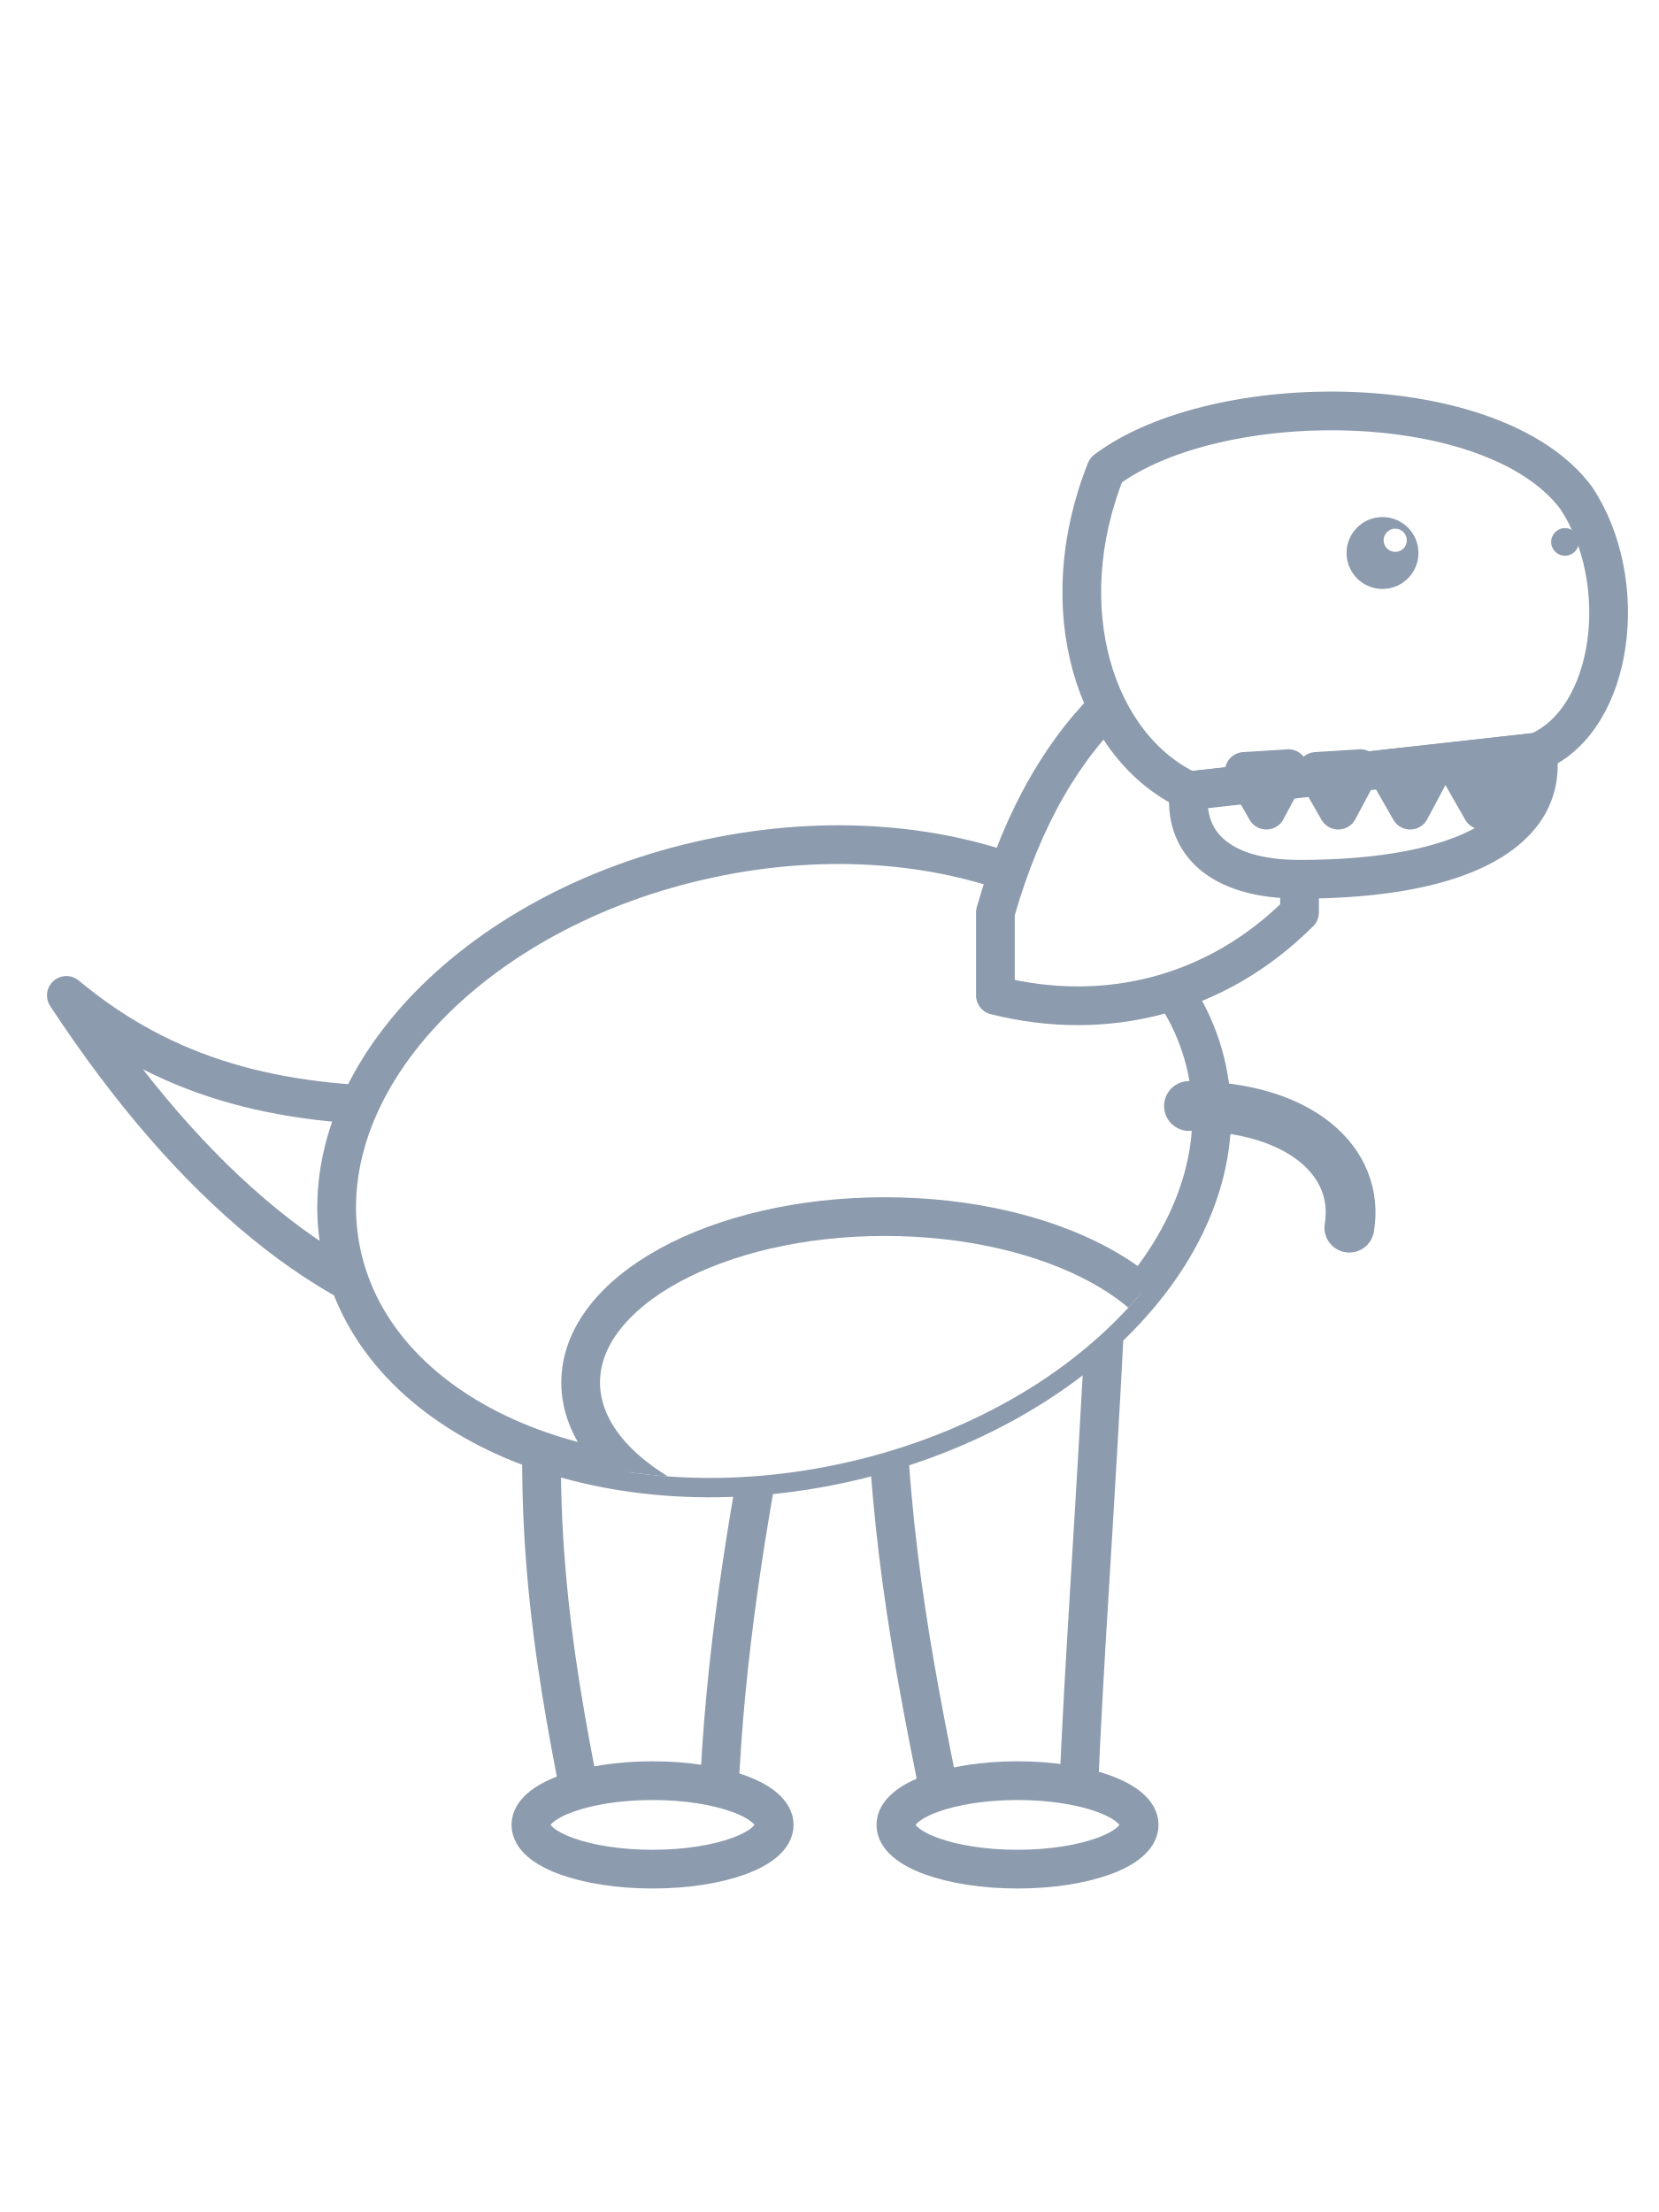
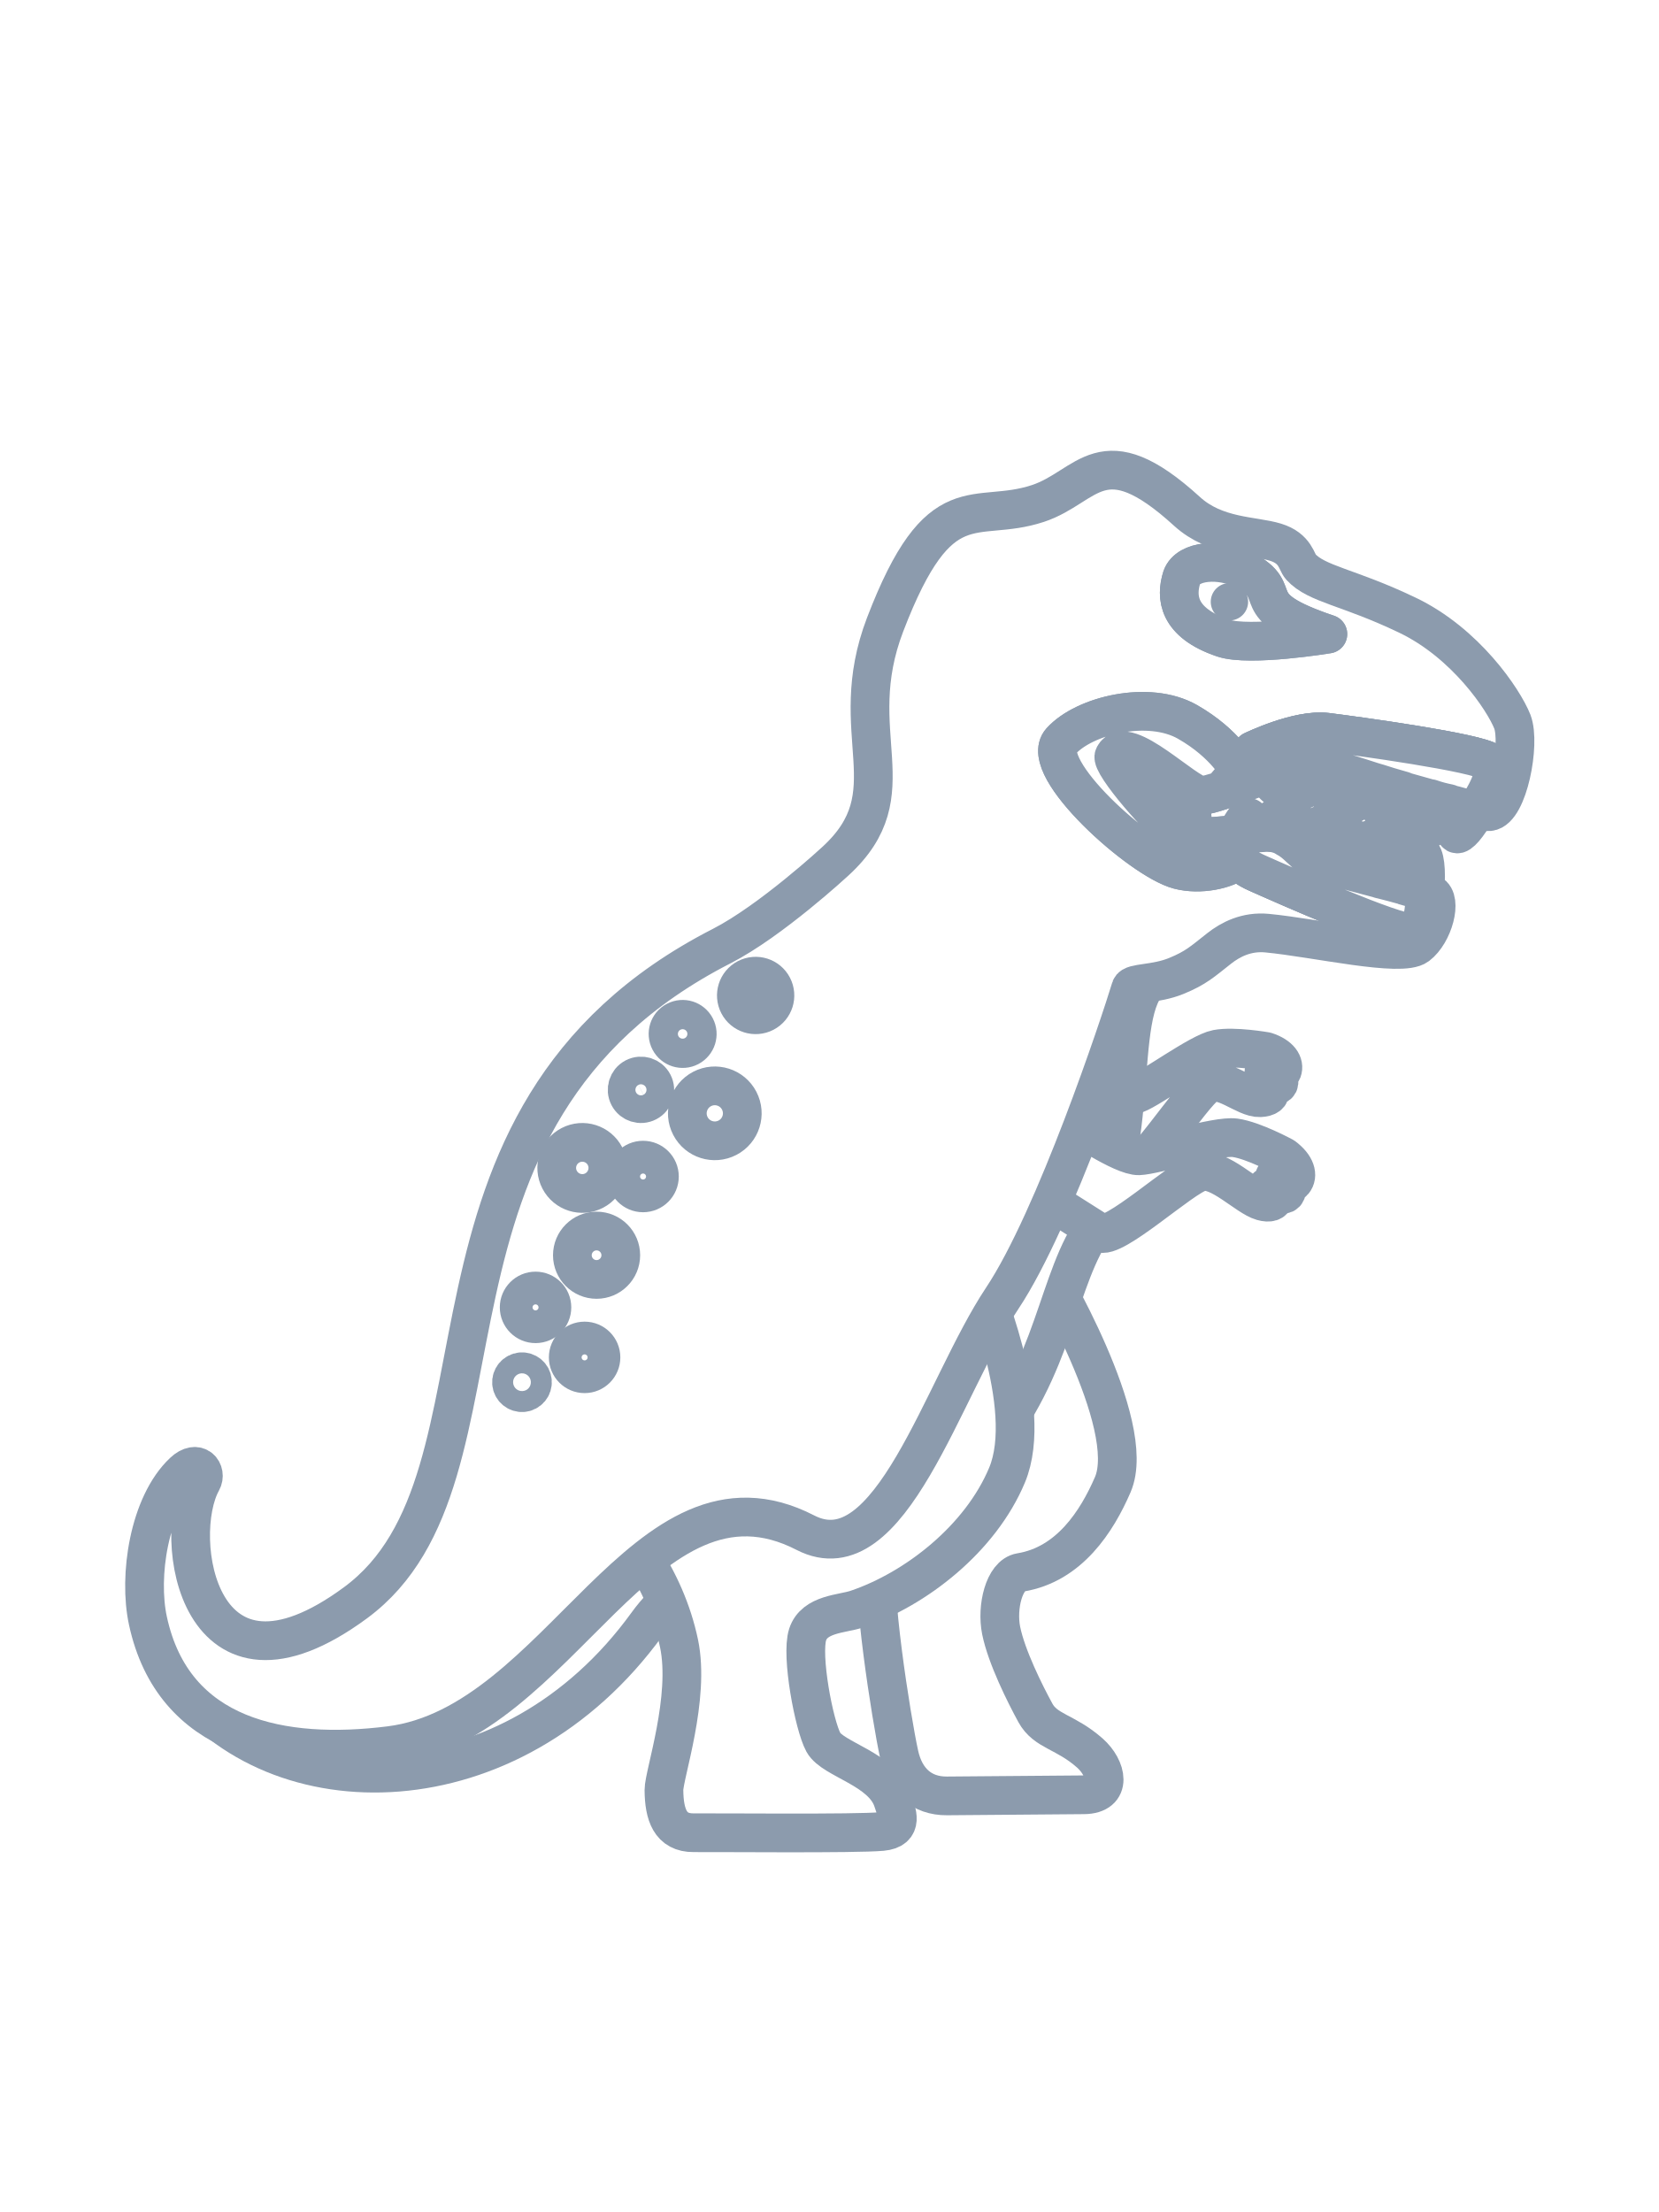
<svg xmlns="http://www.w3.org/2000/svg" width="96" height="128" viewBox="0 0 600 800">
-   <defs>
-     <clipPath id="tb">
-       <ellipse cx="280" cy="420" rx="160" ry="112" transform="rotate(-12 280 420)" />
-     </clipPath>
-   </defs>
+   <defs />
  <rect width="600" height="800" fill="#FFFFFF" />
-   <g fill="#FFFFFF" stroke="#8C9BAD" stroke-width="14" stroke-linejoin="round" stroke-linecap="round">
-     <path d="M150 400 C 100 400, 60 390, 24 360 C 70 430, 120 470, 170 480 Z" />
-     <path d="M200 470 C 190 540, 200 600, 210 650 L 260 650 C 262 600, 270 550, 280 500 Z" />
-     <ellipse cx="236" cy="660" rx="44" ry="16" />
-     <path d="M320 480 C 320 550, 330 600, 340 650 L 390 650 C 392 600, 396 550, 400 470 Z" />
-     <ellipse cx="368" cy="660" rx="44" ry="16" />
-     <ellipse cx="280" cy="420" rx="160" ry="112" transform="rotate(-12 280 420)" />
-     <g clip-path="url(#tb)">
-       <ellipse cx="320" cy="500" rx="110" ry="60" />
-     </g>
-     <path d="M360 330 C 380 260, 420 230, 470 220 L 470 330 C 440 360, 400 370, 360 360 Z" />
-     <path d="M400 170 C 440 140, 540 140, 570 180 C 590 210, 584 260, 556 272 L 430 286 C 396 270, 380 220, 400 170 Z" />
-     <path d="M430 286 L 556 272 C 560 300, 530 318, 470 318 C 440 318, 428 304, 430 286 Z" />
-     <path d="M450 279 l8 14 l8 -15 Z" />
-     <path d="M476 279 l8 14 l8 -15 Z" />
-     <path d="M502 279 l8 14 l8 -15 Z" />
-     <path d="M528 279 l8 14 l8 -15 Z" />
-     <circle cx="500" cy="200" r="13" fill="#8C9BAD" stroke="none" />
-     <circle cx="504.6" cy="195.4" r="4.2" fill="#FFFFFF" stroke="none" />
-     <circle cx="566" cy="196" r="5" fill="#8C9BAD" stroke="none" />
-     <path d="M430 400 C 470 400, 492 420, 488 444" fill="none" stroke-width="18" />
+   <g transform="translate(550.00 156.73) scale(-13.9622 13.9622) translate(-0.101 0.253)">
+     <path d="M12.45 21.329s-2.459 4.086-1.78 5.652c.409.945 1.123 2.064 2.389 2.271.423.069.623.898.501 1.505-.139.686-.621 1.646-.886 2.132-.265.487-.777.481-1.411 1.041-.442.39-.597 1.075.153 1.082l3.545.029c.664.006 1.093-.398 1.24-1.067.204-.928.76-4.461.551-5.146-.15-.491-.667-.886-.995-1.835-.243-.703.343-1.803.343-1.803l-3.65-3.861zm-5.748-5.571s.824-.146 1.272-.061c.448.086 1.705 1.019 2.085 1.16.38.141 1.299-.075 1.299-.075s1.065 1.436.995 1.581c-.07.145-1.617.47-1.981.579-.363.109-1.755-2.081-2.146-2.327s-.98.359-1.373.341c-.392-.018-.282-.298-.005-.374 0 0-.467.157-.483-.019-.016-.176.388-.281.388-.281s-.409.146-.475-.026c-.064-.172.063-.38.424-.498z" fill="#FFFFFF" stroke="#8C9BAD" stroke-width="1.003" stroke-linejoin="round" stroke-linecap="round" />
+     <path d="M26.724 30.309c-1.101-2.09-6.263-4.52-7.324-5.413-1.061-.894-3.012-6.693-4.634-7.756-1.161-.76-1.624-2.415-1.942-3.968-.126-.617-1.672-1.333-1.787-1.855-.295.505-3.17 2.043-1.624 2.459 1.384.372.367 4.27 1.865 6.728.907 1.487.991 3.889 3.095 6.033 2.038 2.077 6.383 1.324 8.357 4.051 3.533 4.88 9.644 4.87 12.129 1.469 0 0-2.543.77-4.135.733-1.685-.039-3.003-.59-4-2.481z" fill="#FFFFFF" stroke="#8C9BAD" stroke-width="1.003" stroke-linejoin="round" stroke-linecap="round" />
+     <path d="M14.136 21.625s-1.471 3.333-.728 5.108c.687 1.643 2.359 2.952 3.897 3.472.374.126 1.093.116 1.268.658s-.164 2.343-.408 2.791c-.244.448-1.532.685-1.799 1.506-.1.307-.303.749.281.803.687.063 4.266.026 4.877.032.611.005.765-.474.771-1.104.003-.398-.688-2.39-.39-3.803.176-.835.526-1.626 1.002-2.334 1.001-1.489.044-1.661-1.351-1.661-2.176 0-4.34-.611-4.34-.611l-3.08-4.857zm-7.892-3.142s.78-.424 1.26-.489c.48-.064 2.057.452 2.488.466.43.014 1.69-.85 1.69-.85s1.146 1.425 1.124 1.595c-.022.169-1.469 1.016-1.798 1.248-.329.232-2.143-1.459-2.619-1.575-.476-.116-1.188.646-1.588.76-.401.114-.384-.205-.13-.375 0 0-.417.315-.493.144-.075-.171.296-.413.296-.413s-.362.285-.486.133c-.125-.152-.067-.403.256-.644z" fill="#FFFFFF" stroke="#8C9BAD" stroke-width="1.003" stroke-linejoin="round" stroke-linecap="round" />
+     <path d="M10.64 8.102c.111.194-1.26 1.786-1.677 2.011-.243.134-.797.086-1.34.037.723-.302.527-.751.202-1.164.256.086.459.144.559.139.409-.034 1.941-1.616 2.256-1.023z" fill="#8C9BAD" stroke="none" />
+     <path d="M8.957 11.055c-.543.142-1.212 0-1.527-.242-.251-.176-.294-.414.075-.606.029-.012.058-.033.098-.046.01-.001.009-.011.019-.011.544.049 1.098.097 1.34-.037.418-.224 1.789-1.817 1.677-2.011-.315-.593-1.847.988-2.256 1.022-.1.006-.304-.053-.559-.138-.14-.182-.3-.353-.429-.506 0 0 .341-.691 1.34-1.26.999-.569 2.665-.174 3.275.502.611.677-2.066 3.076-3.053 3.333z" fill="#FFFFFF" stroke="#8C9BAD" stroke-width="1.003" stroke-linejoin="round" stroke-linecap="round" />
+     <path d="M9.026 13.803c-.517-.212-.677-.371-1.116-.716-.294-.23-.706-.445-1.239-.394-1.266.121-3.474.638-3.893.322-.419-.316-.65-1.195-.348-1.343.029-.012.088-.035.157-.059l.002.03s-.043.984.34 1.032c.384.058 3.315-1.234 4.009-1.544.235-.104.388-.223.493-.319.315.242.984.384 1.527.242.987-.257 3.664-2.657 3.054-3.333-.612-.675-2.278-1.069-3.277-.501-.999.569-1.34 1.26-1.34 1.26.129.153.289.324.43.506-.326-.101-.726-.258-1.115-.406.174-.281.335-.611.335-.611s-1.175-.573-1.921-.48c-.747.093-3.918.527-4.224.775-.297.238.251 1.058.251 1.058.034.068.068.126.102.194-.159.019-.278.036-.339.03C.43 9.494.101 7.789.318 7.216c.227-.574 1.215-2.044 2.726-2.763 1.521-.729 2.342-.794 2.756-1.249.111-.119.126-.476.654-.638.571-.175 1.549-.12 2.291-.797 2.216-2.022 2.556-.636 3.865-.205 1.648.543 2.54-.56 3.956 3.137 1.092 2.851-.663 4.345 1.291 6.132 0 0 1.667 1.543 2.941 2.195 8.734 4.467 5.016 13.718 9.487 17.011 4.08 3.005 4.782-1.706 3.977-3.145-.136-.242.114-.59.481-.243.892.841 1.169 2.697.918 3.855-.66 3.052-3.498 3.58-6.268 3.231-4.426-.557-6.575-7.672-10.763-5.514-2.202 1.135-3.547-3.743-5.097-6.071-1.371-2.058-3.049-7.104-3.33-8.034-.044-.149-.632-.092-1.177-.315z" fill="#FFFFFF" stroke="#8C9BAD" stroke-width="1.003" stroke-linejoin="round" stroke-linecap="round" />
+     <path d="M7.045 7.969s-.161.33-.335.611c-.13.188-.251.345-.34.37-.07.004-.146-.282-.192-.55l-.01.001-.067-.467s-.028.202-.066.424c-.073.285-.175.602-.314.62-.06.003-.262-.366-.408-.638-.079-.156-.136-.273-.136-.273s-.002.14-.012.321c-.013.292-.03.694-.089.707-.06.004-.268-.305-.412-.547l-.145-.252-.003.291c-.003.3-.019.722-.078.745-.07.004-.3-.333-.464-.574-.078-.136-.143-.232-.143-.232s-.003.12-.024.282c-.013.301-.058.735-.137.749-.08.005-.289-.324-.434-.576-.1-.165-.168-.301-.168-.301s.019.159.03.349c.037.298.061.708-.028.733-.088.035-.349-.32-.515-.581-.098-.145-.175-.271-.175-.271s.027.129.057.297c.047.298.092.726.014.761-.078.035-.32-.342-.487-.623l-.001-.01c-.1-.165-.178-.3-.178-.3l.02.35c.017.3.02.7-.038.734-.078.045-.292-.204-.516-.601-.032-.07-.066-.128-.1-.196 0 0-.548-.82-.251-1.058.306-.248 3.478-.682 4.224-.775.746-.093 1.921.48 1.921.48zm.574 2.472s-.001.16-.189.372c-.105.096-.258.215-.493.319-.693.311-3.625 1.602-4.009 1.544-.384-.048-.34-1.032-.34-1.032l-.002-.03c-.052-.558.004-.972.114-.979.09-.005.348.641.409.828.012.029.023.049.023.049s-.001-.02.006-.06c.017-.221.101-1.028.22-1.045.12-.007.308.654.362.891.013.049.025.079.025.079s-.002-.03.015-.091c.026-.252.113-.988.232-1.015.119-.027.315.593.39.849l.036.108s.008-.041.013-.121c.043-.293.139-1.06.238-1.086.098-.046.372.71.443.896.012.029.012.039.012.039l-.003-.05c.018-.211.052-1.005.151-1.021.07-.004.305.423.442.706.068.136.114.234.114.234s.001-.15-.009-.33c.002-.291.001-.661.06-.675.04-.002.172.2.294.404.133.223.257.446.257.446s.003-.301.018-.562c.01-.181.03-.342.059-.364.039-.022.159.151.26.346.121.193.224.408.224.408s.009-.191.047-.394c.02-.181.059-.364.107-.407.057-.053.213.218.326.442.022.029.033.048.034.068.068.137.114.234.114.234z" fill="#FFFFFF" stroke="#8C9BAD" stroke-width="1.003" stroke-linejoin="round" stroke-linecap="round" />
+     <path d="M2.437 9.208c-.167.059-.325.098-.473.127l.001.01-.159.039c-.217.063-.405.104-.553.132-.034-.068-.068-.126-.102-.194 0 0-.548-.82-.251-1.058.306-.248 3.478-.682 4.224-.775.746-.093 1.921.48 1.921.48s-.161.33-.335.611c-.184-.06-.369-.129-.532-.18l-.01.001c-.051-.017-.091-.025-.133-.043-.234-.066-.426-.105-.525-.079-.04.012-.109.026-.197.061-.039.012-.089.025-.148.049-.138.038-.305.087-.501.159l-.148.038c-.168.05-.344.11-.541.172-.049.013-.108.036-.168.05-.187.061-.384.122-.571.173-.05.013-.099.026-.138.048-.187.051-.365.101-.542.152-.039.012-.079.024-.119.027zm2.66-4.262c2.271-.762 1.011-1.05 2.169-1.658.613-.317 1.458-.255 1.614.187.159.502.118 1.175-1.072 1.575-.688.23-2.711-.104-2.711-.104zm3.86 6.109c-.543.142-1.212 0-1.527-.242-.105.096-.258.215-.493.319-.693.311-3.625 1.602-4.009 1.544-.384-.048-.34-1.032-.34-1.032l-.002-.03.522-.15c.01-.001.02-.001.029-.012.178-.05.375-.102.582-.154.01-.001.03-.002.039-.012.207-.052.424-.115.622-.166.02-.001.03-.002.049-.013.267-.066.503-.139.68-.19l.009-.011c.049-.013.099-.026.138-.038.187-.061.321-.169.455-.277.038-.032.066-.064.105-.096.114-.107.219-.203.355-.271.077-.055.165-.09.274-.116.049-.013.099-.016.159-.019.05-.003.1-.006.16.001.08.005.171.01.271.014.13.002.282.024.433.035.05.007.101.014.151.011.544.049 1.098.097 1.34-.037.418-.224 1.789-1.817 1.677-2.011-.315-.593-1.847.988-2.256 1.022-.1.006-.304-.053-.559-.138-.137-.182-.297-.353-.426-.506 0 0 .341-.691 1.34-1.26.999-.569 2.665-.174 3.275.502.611.677-2.066 3.076-3.053 3.333z" fill="#FFFFFF" stroke="#8C9BAD" stroke-width="1.003" stroke-linejoin="round" stroke-linecap="round" />
+     <path d="M7.808 5.05c-.688.23-2.711-.104-2.711-.104 2.271-.762 1.011-1.05 2.169-1.658.613-.317 1.458-.255 1.614.187.159.502.118 1.175-1.072 1.575z" fill="#FFFFFF" stroke="#8C9BAD" stroke-width="1.003" stroke-linejoin="round" stroke-linecap="round" />
+     <circle cx="7.647" cy="4.11" r=".484" fill="#8C9BAD" stroke="none" />
+     <path d="M20.363 14.538c-.127.245-.429.34-.674.213-.245-.127-.34-.429-.213-.674.127-.245.429-.34.674-.213.245.127.34.429.213.674zm1.246 3.151c-.181.349-.611.484-.96.303s-.484-.611-.303-.96.611-.484.96-.303c.349.182.484.612.303.96zm.537-2.21c-.096.185-.325.258-.51.161s-.258-.325-.161-.511.325-.258.511-.161.257.326.16.511zm1.062 1.438c-.091.175-.307.244-.483.152-.175-.091-.244-.307-.152-.483.091-.175.307-.243.483-.152.175.092.243.308.152.483zm3.005 7.533c-.069.133-.233.185-.366.116s-.185-.233-.116-.366c.069-.133.233-.185.366-.115s.185.232.116.365zm-1.216-5.37c-.169.324-.568.45-.893.282-.324-.169-.45-.568-.282-.893.169-.324.568-.45.893-.282.325.169.451.569.282.893z" fill="#FFFFFF" stroke="#8C9BAD" stroke-width="1.003" stroke-linejoin="round" stroke-linecap="round" />
+     <circle cx="24.35" cy="23.682" r=".424" fill="#FFFFFF" stroke="#8C9BAD" stroke-width="1.003" stroke-linejoin="round" stroke-linecap="round" />
+     <circle cx="22.836" cy="18.997" r=".424" fill="#FFFFFF" stroke="#8C9BAD" stroke-width="1.003" stroke-linejoin="round" stroke-linecap="round" />
+     <circle cx="25.621" cy="22.387" r=".424" fill="#FFFFFF" stroke="#8C9BAD" stroke-width="1.003" stroke-linejoin="round" stroke-linecap="round" />
+     <circle cx="24.04" cy="21.036" r=".627" fill="#FFFFFF" stroke="#8C9BAD" stroke-width="1.003" stroke-linejoin="round" stroke-linecap="round" />
  </g>
</svg>
